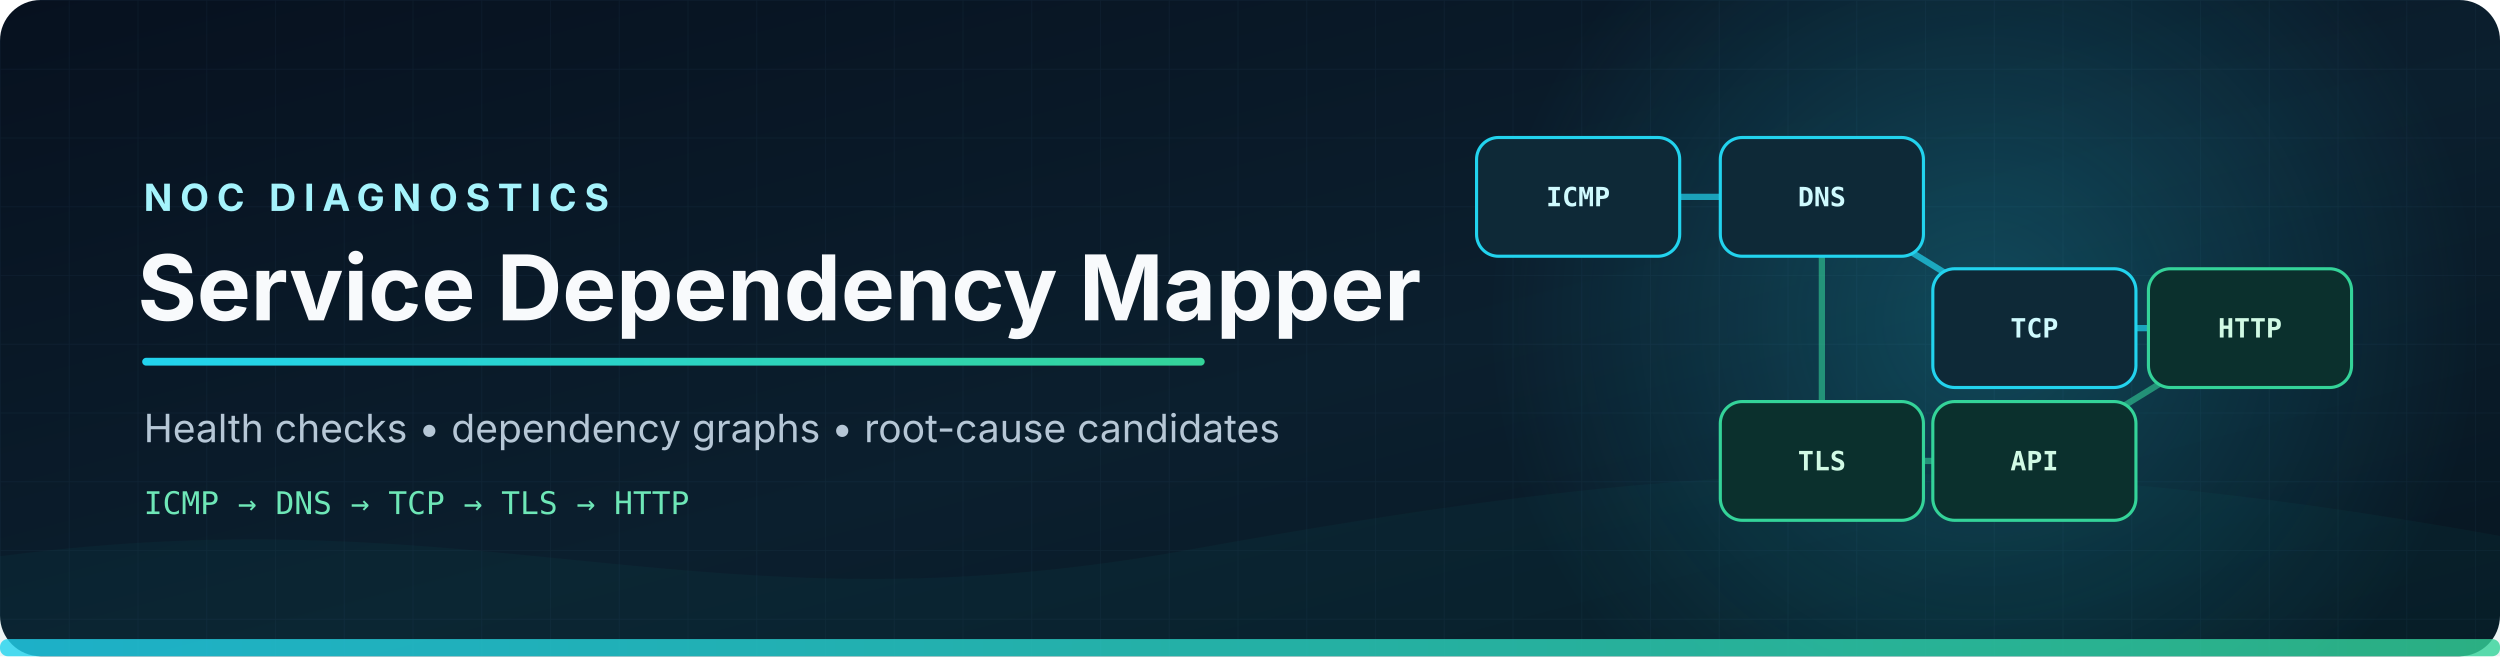
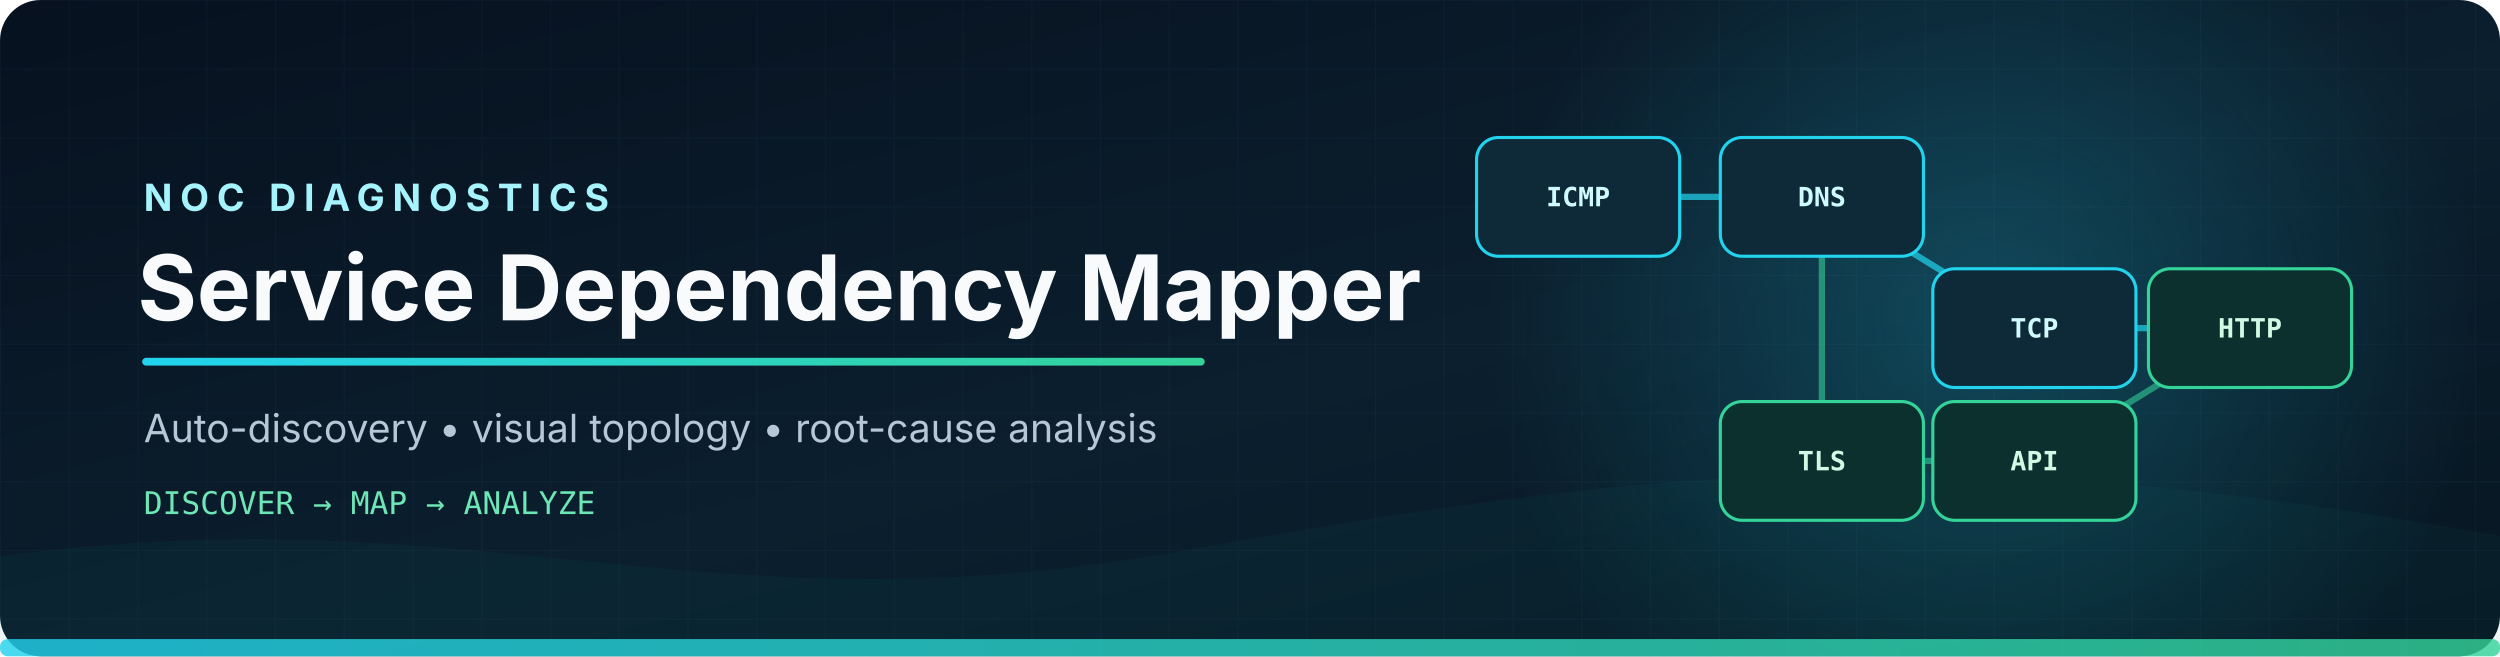
<svg xmlns="http://www.w3.org/2000/svg" width="1600" height="420" viewBox="0 0 1600 420" role="img" aria-labelledby="title desc">
  <defs>
    <linearGradient id="background" x1="0" y1="0" x2="1" y2="1">
      <stop offset="0" stop-color="#07111f" />
      <stop offset="0.55" stop-color="#0b1f2e" />
      <stop offset="1" stop-color="#071621" />
    </linearGradient>
    <linearGradient id="accent" x1="0" y1="0" x2="1" y2="0">
      <stop offset="0" stop-color="#22d3ee" />
      <stop offset="1" stop-color="#34d399" />
    </linearGradient>
    <radialGradient id="glow">
      <stop offset="0" stop-color="#22d3ee" stop-opacity=".24" />
      <stop offset="1" stop-color="#22d3ee" stop-opacity="0" />
    </radialGradient>
    <filter id="soft-glow" x="-50%" y="-50%" width="200%" height="200%">
      <feGaussianBlur stdDeviation="8" result="blur" />
      <feMerge>
        <feMergeNode in="blur" />
        <feMergeNode in="SourceGraphic" />
      </feMerge>
    </filter>
    <pattern id="grid" width="44" height="44" patternUnits="userSpaceOnUse">
      <path d="M 44 0 L 0 0 0 44" fill="none" stroke="#7dd3fc" stroke-opacity=".045" stroke-width="1" />
    </pattern>
  </defs>
  <rect width="1600" height="420" rx="26" fill="url(#background)" />
  <rect width="1600" height="420" rx="26" fill="url(#grid)" />
  <circle cx="1270" cy="205" r="320" fill="url(#glow)" />
  <path d="M0 356 C310 315 450 408 760 352 S1260 282 1600 343 V420 H0Z" fill="#0f766e" opacity=".08" />
  <g font-family="Segoe UI, Inter, Arial, sans-serif">
    <text x="92" y="135" fill="#a5f3fc" font-size="24" font-weight="700" letter-spacing="5">NOC DIAGNOSTICS</text>
    <text x="88" y="205" fill="#f8fafc" font-size="58" font-weight="750">Service Dependency Mapper</text>
    <rect x="91" y="229" width="680" height="5" rx="2.5" fill="url(#accent)" />
-     <text x="92" y="283" fill="#b6c7d6" font-size="25">Health checks • dependency graphs • root-cause candidates</text>
-     <text x="92" y="329" fill="#6ee7b7" font-size="20" font-family="Consolas, monospace">ICMP  →  DNS  →  TCP  →  TLS  →  HTTP</text>
+     <text x="92" y="283" fill="#b6c7d6" font-size="25">Auto-discovery • visual topology • root-cause analysis</text>
+     <text x="92" y="329" fill="#6ee7b7" font-size="20" font-family="Consolas, monospace">DISCOVER  →  MAP  →  ANALYZE</text>
  </g>
  <g stroke-linecap="round" stroke-linejoin="round">
    <path d="M1010 126 L1166 126 L1302 210 L1440 210" fill="none" stroke="#22d3ee" stroke-opacity=".7" stroke-width="4" />
    <path d="M1166 126 L1166 295 L1302 295" fill="none" stroke="#34d399" stroke-opacity=".58" stroke-width="4" />
    <path d="M1302 295 L1440 210" fill="none" stroke="#34d399" stroke-opacity=".58" stroke-width="4" />
    <g filter="url(#soft-glow)">
      <circle cx="1010" cy="126" r="8" fill="#22d3ee" />
      <circle cx="1166" cy="126" r="8" fill="#22d3ee" />
      <circle cx="1302" cy="210" r="8" fill="#22d3ee" />
      <circle cx="1440" cy="210" r="8" fill="#34d399" />
      <circle cx="1166" cy="295" r="8" fill="#34d399" />
      <circle cx="1302" cy="295" r="8" fill="#34d399" />
    </g>
    <g font-family="Consolas, monospace" font-size="17" font-weight="700" text-anchor="middle">
      <rect x="945" y="88" width="130" height="76" rx="14" fill="#0e2937" stroke="#22d3ee" stroke-width="2" />
      <text x="1010" y="132" fill="#cffafe">ICMP</text>
      <rect x="1101" y="88" width="130" height="76" rx="14" fill="#0e2937" stroke="#22d3ee" stroke-width="2" />
      <text x="1166" y="132" fill="#cffafe">DNS</text>
      <rect x="1237" y="172" width="130" height="76" rx="14" fill="#0e2937" stroke="#22d3ee" stroke-width="2" />
      <text x="1302" y="216" fill="#cffafe">TCP</text>
      <rect x="1375" y="172" width="130" height="76" rx="14" fill="#0b302d" stroke="#34d399" stroke-width="2" />
      <text x="1440" y="216" fill="#d1fae5">HTTP</text>
      <rect x="1101" y="257" width="130" height="76" rx="14" fill="#0b302d" stroke="#34d399" stroke-width="2" />
      <text x="1166" y="301" fill="#d1fae5">TLS</text>
      <rect x="1237" y="257" width="130" height="76" rx="14" fill="#0b302d" stroke="#34d399" stroke-width="2" />
      <text x="1302" y="301" fill="#d1fae5">API</text>
    </g>
  </g>
  <rect x="0" y="409" width="1600" height="11" rx="5" fill="url(#accent)" opacity=".8" />
</svg>
